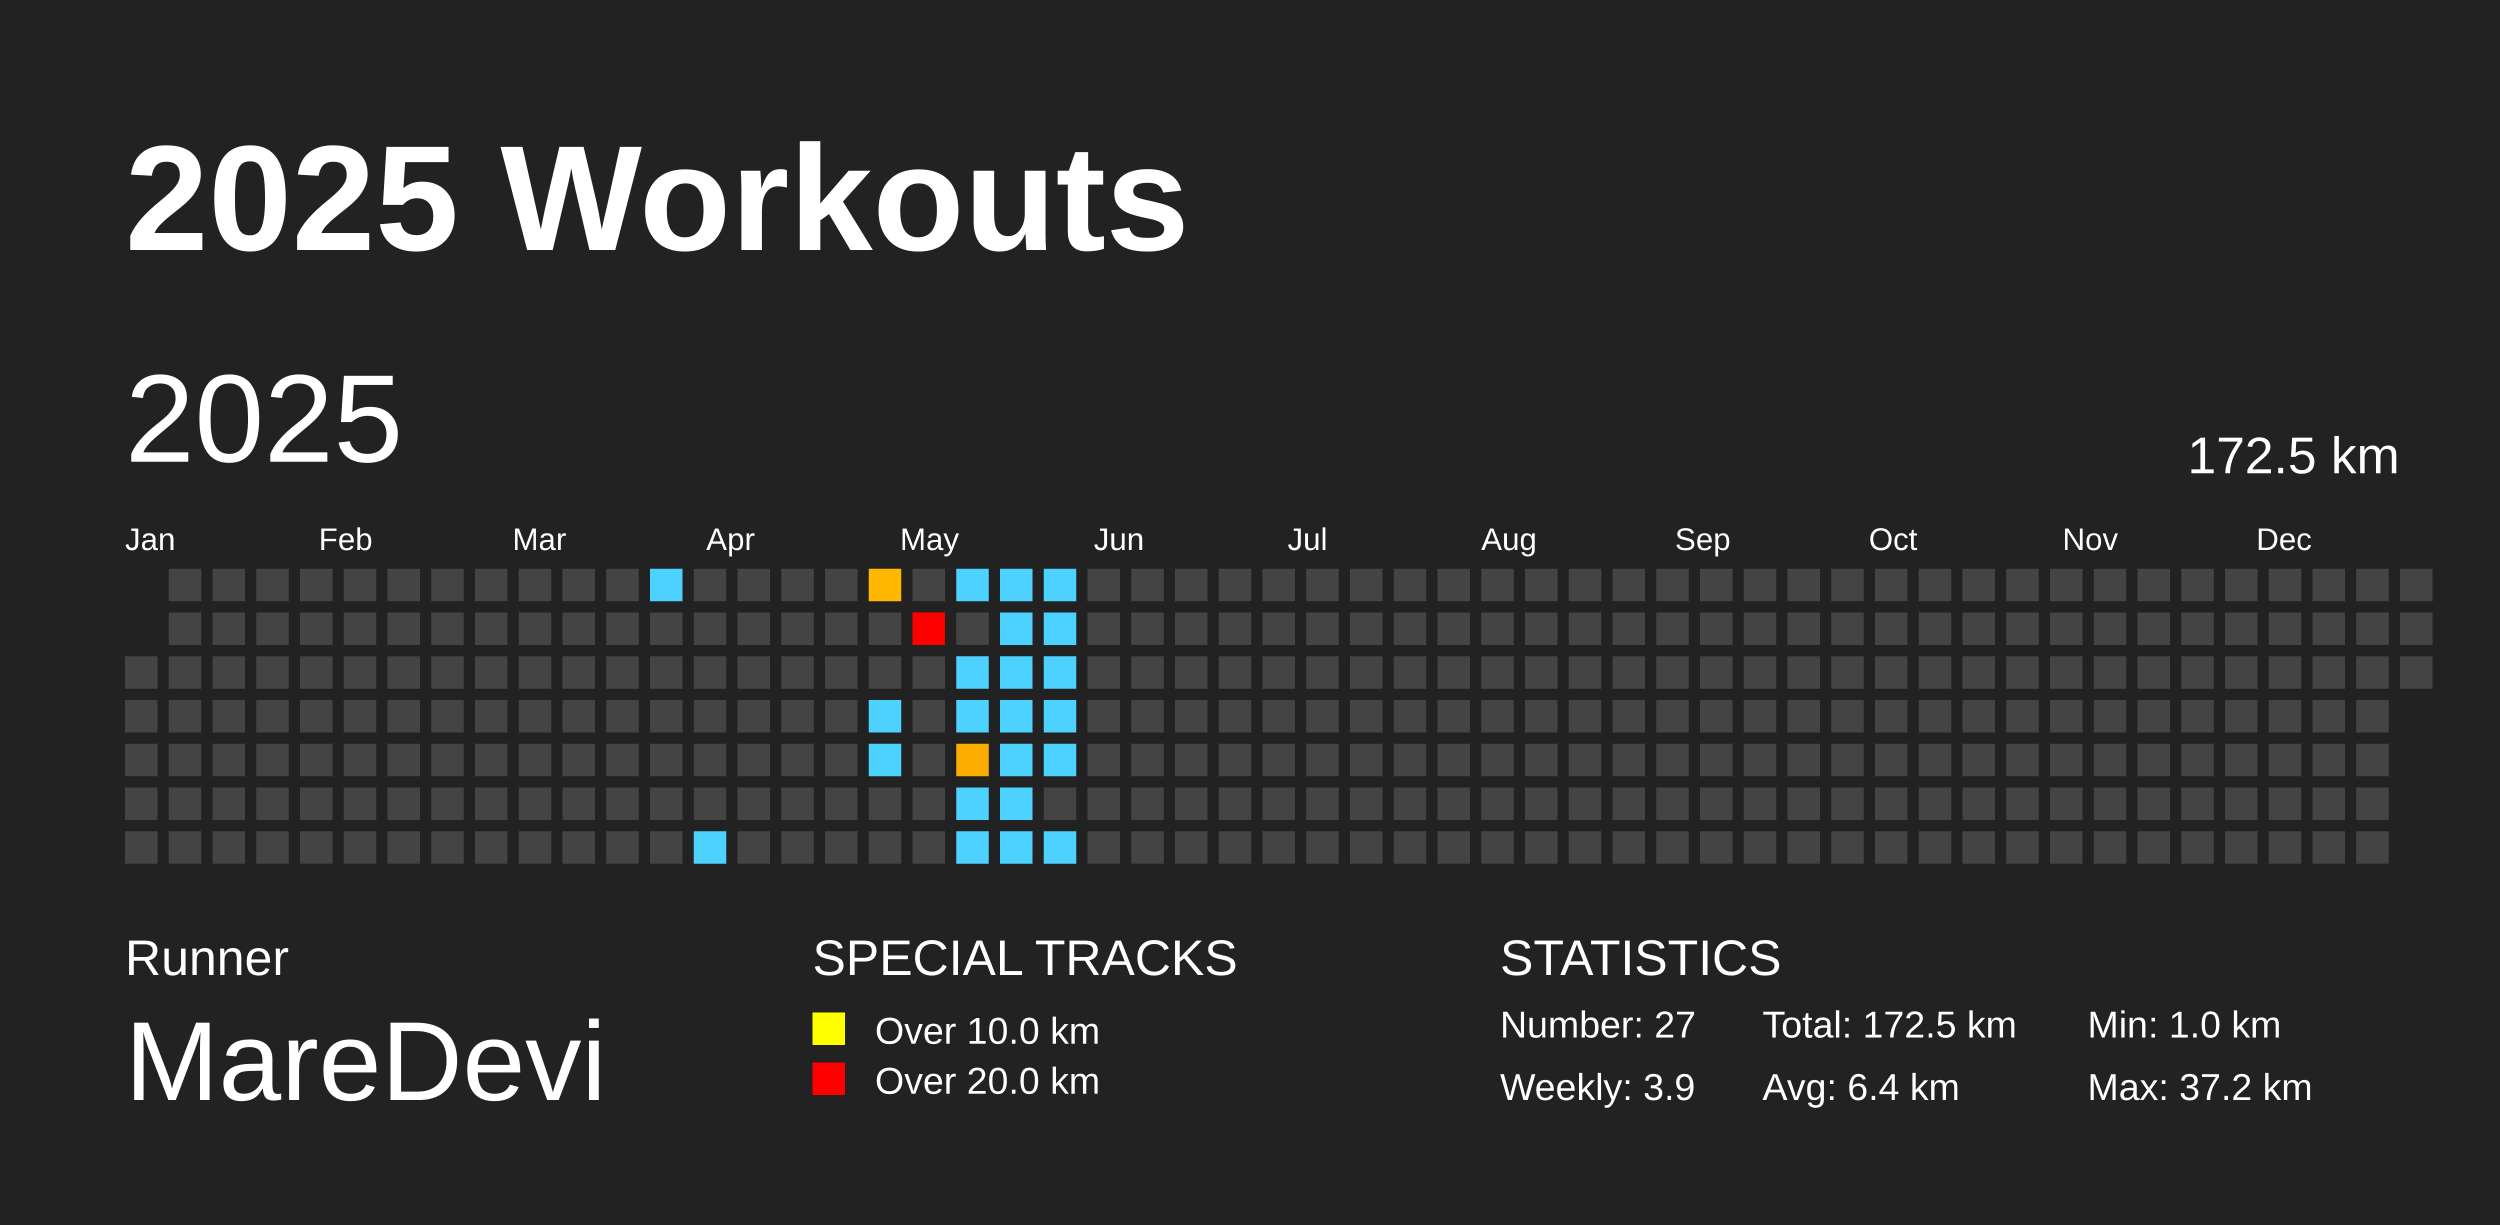
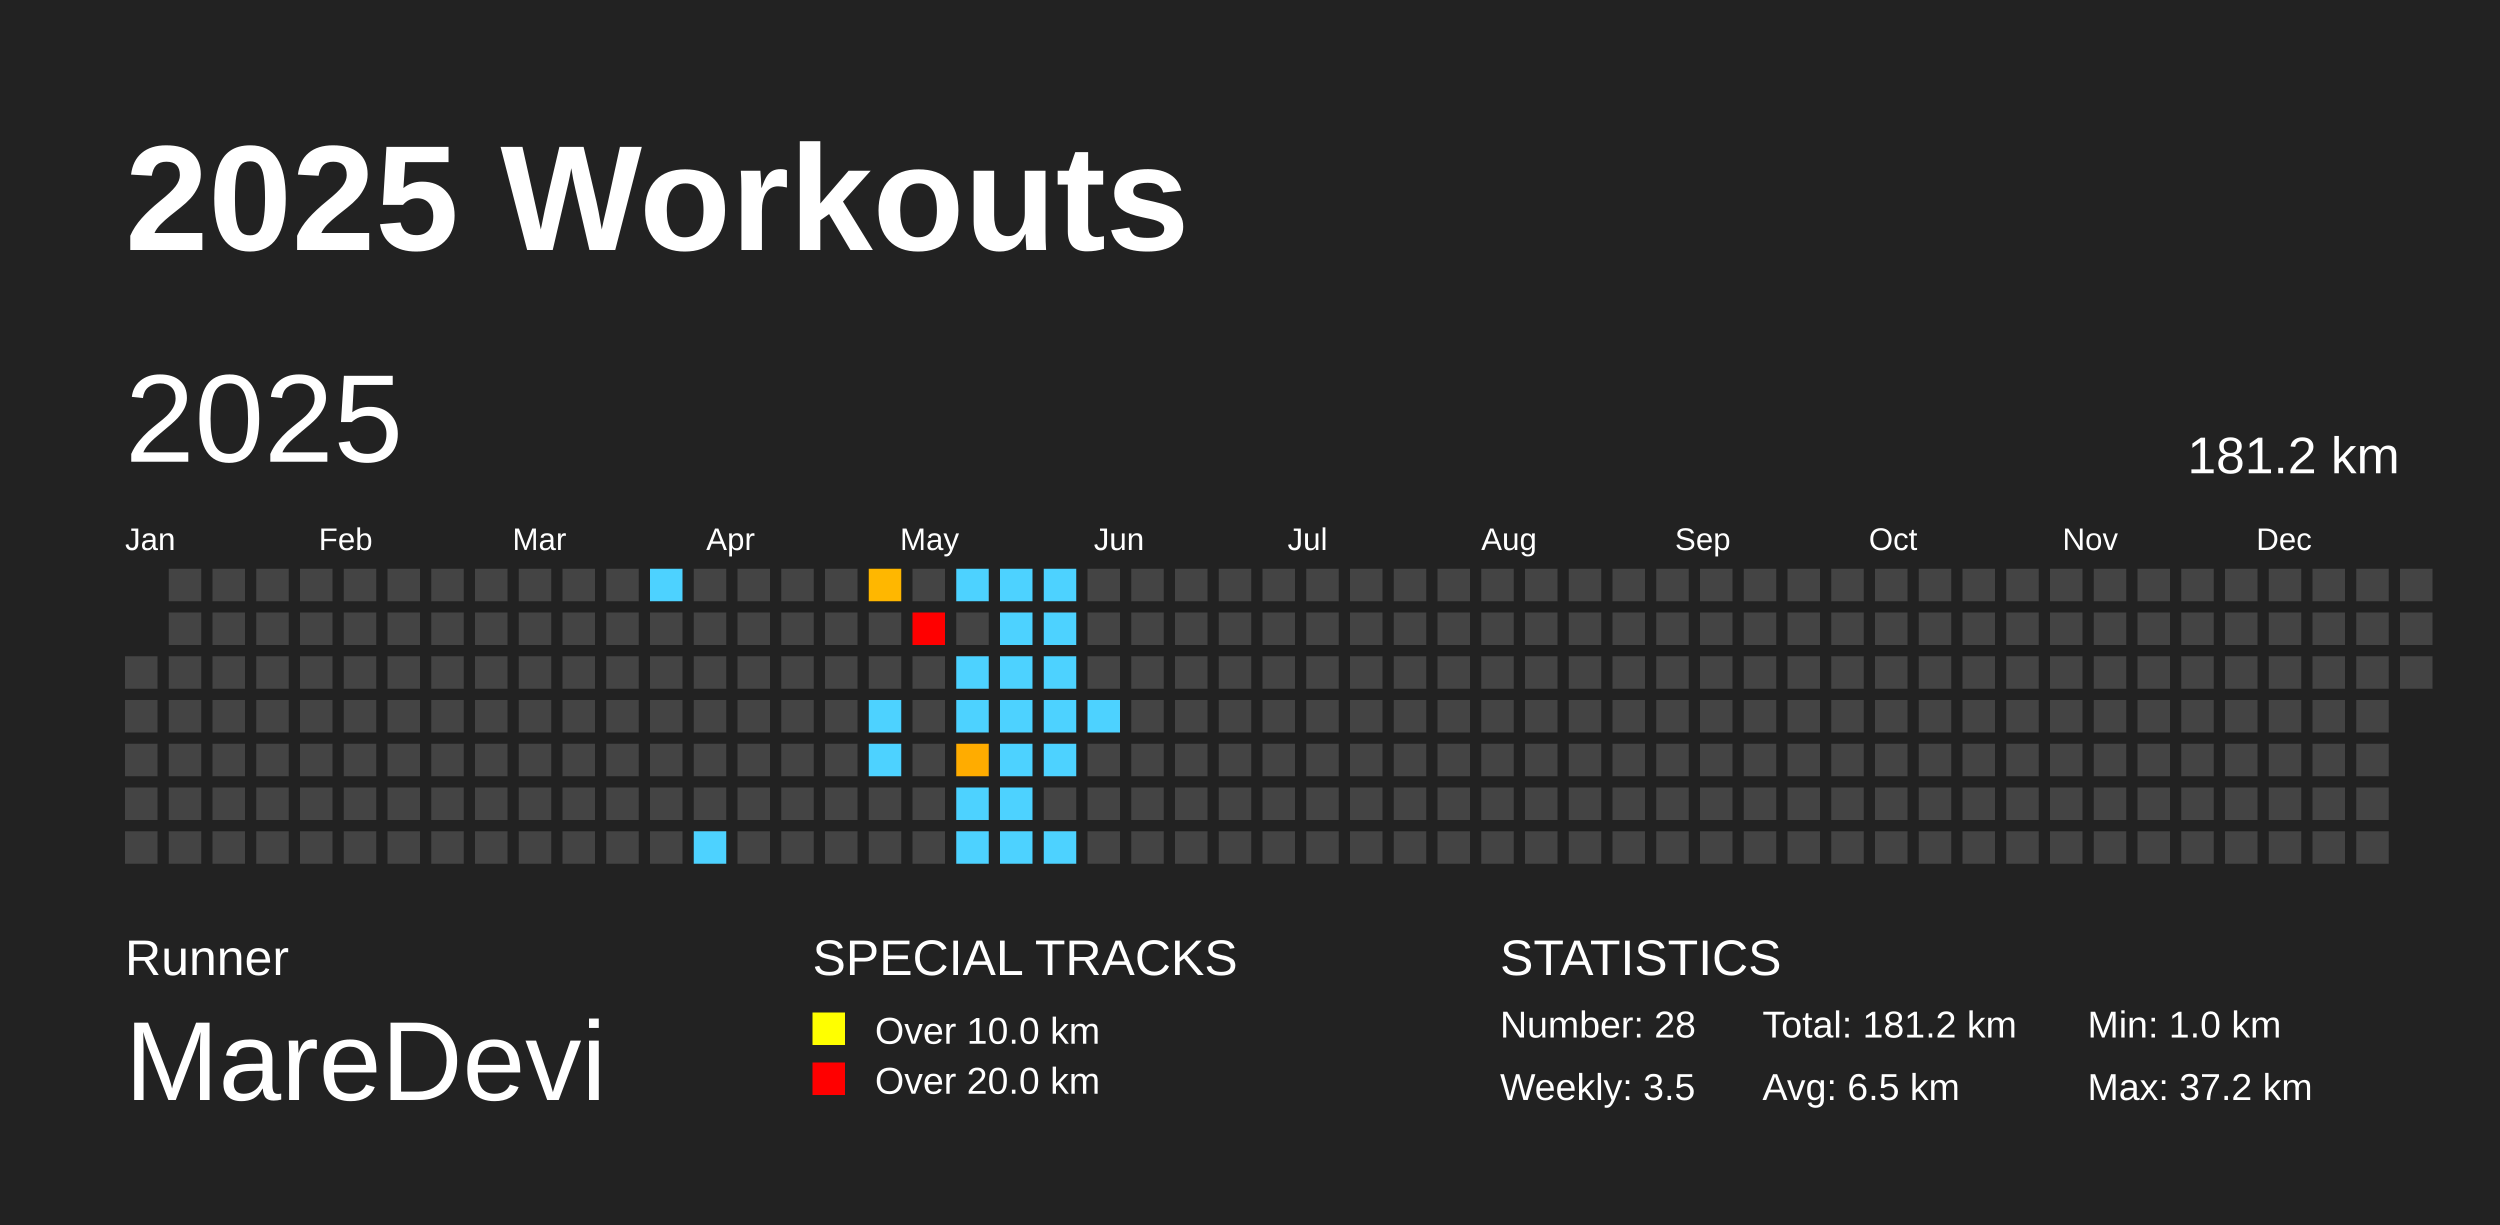
<svg xmlns="http://www.w3.org/2000/svg" baseProfile="full" height="98mm" version="1.1" viewBox="0,0,200,98" width="200mm">
  <defs />
  <rect fill="#222222" height="98" width="200" x="0" y="0" />
  <text fill="#FFFFFF" style="font-size:12px; font-family:Arial; font-weight:bold;" x="10" y="20">2025 Workouts</text>
  <text fill="#FFFFFF" style="font-size:4px; font-family:Arial" x="10" y="78">Runner</text>
  <text fill="#FFFFFF" style="font-size:9px; font-family:Arial" x="10" y="88">MareDevi</text>
  <text fill="#FFFFFF" style="font-size:4px; font-family:Arial" x="65" y="78">SPECIAL TRACKS</text>
  <rect fill="yellow" height="2.6" width="2.6" x="65" y="81" />
  <text fill="#FFFFFF" style="font-size:3px; font-family:Arial" x="70" y="83.5">Over 10.0 km</text>
  <rect fill="red" height="2.6" width="2.6" x="65" y="85" />
  <text fill="#FFFFFF" style="font-size:3px; font-family:Arial" x="70" y="87.5">Over 20.0 km</text>
  <text fill="#FFFFFF" style="font-size:4px; font-family:Arial" x="120" y="78">STATISTICS</text>
-   <text fill="#FFFFFF" style="font-size:3px; font-family:Arial" x="120" y="83">Number: 27</text>
-   <text fill="#FFFFFF" style="font-size:3px; font-family:Arial" x="120" y="88">Weekly: 3.9</text>
-   <text fill="#FFFFFF" style="font-size:3px; font-family:Arial" x="141" y="83">Total: 172.5 km</text>
-   <text fill="#FFFFFF" style="font-size:3px; font-family:Arial" x="141" y="88">Avg: 6.4 km</text>
+   <text fill="#FFFFFF" style="font-size:3px; font-family:Arial" x="120" y="83">Number: 28</text>
+   <text fill="#FFFFFF" style="font-size:3px; font-family:Arial" x="120" y="88">Weekly: 3.5</text>
+   <text fill="#FFFFFF" style="font-size:3px; font-family:Arial" x="141" y="83">Total: 181.2 km</text>
+   <text fill="#FFFFFF" style="font-size:3px; font-family:Arial" x="141" y="88">Avg: 6.5 km</text>
  <text fill="#FFFFFF" style="font-size:3px; font-family:Arial" x="167" y="83">Min: 1.0 km</text>
  <text fill="#FFFFFF" style="font-size:3px; font-family:Arial" x="167" y="88">Max: 37.2 km</text>
  <text dominant-baseline="hanging" fill="#FFFFFF" style="font-size:10.0px; font-family:Arial;" x="10" y="30">2025</text>
-   <text dominant-baseline="hanging" fill="#FFFFFF" style="font-size:4.125px; font-family:Arial;" x="175" y="35">172.5 km</text>
+   <text dominant-baseline="hanging" fill="#FFFFFF" style="font-size:4.125px; font-family:Arial;" x="175" y="35">181.2 km</text>
  <text fill="#FFFFFF" style="font-size:2.5px; font-family:Arial" x="10.0" y="44">Jan</text>
  <text fill="#FFFFFF" style="font-size:2.5px; font-family:Arial" x="25.5" y="44">Feb</text>
  <text fill="#FFFFFF" style="font-size:2.5px; font-family:Arial" x="41.0" y="44">Mar</text>
  <text fill="#FFFFFF" style="font-size:2.5px; font-family:Arial" x="56.5" y="44">Apr</text>
  <text fill="#FFFFFF" style="font-size:2.5px; font-family:Arial" x="72.0" y="44">May</text>
  <text fill="#FFFFFF" style="font-size:2.5px; font-family:Arial" x="87.5" y="44">Jun</text>
  <text fill="#FFFFFF" style="font-size:2.5px; font-family:Arial" x="103.0" y="44">Jul</text>
  <text fill="#FFFFFF" style="font-size:2.5px; font-family:Arial" x="118.5" y="44">Aug</text>
  <text fill="#FFFFFF" style="font-size:2.5px; font-family:Arial" x="134.0" y="44">Sep</text>
  <text fill="#FFFFFF" style="font-size:2.5px; font-family:Arial" x="149.5" y="44">Oct</text>
  <text fill="#FFFFFF" style="font-size:2.5px; font-family:Arial" x="165.0" y="44">Nov</text>
  <text fill="#FFFFFF" style="font-size:2.5px; font-family:Arial" x="180.5" y="44">Dec</text>
  <rect fill="#444444" height="2.6" width="2.6" x="10.0" y="52.5" />
  <rect fill="#444444" height="2.6" width="2.6" x="10.0" y="56.0" />
  <rect fill="#444444" height="2.6" width="2.6" x="10.0" y="59.5" />
  <rect fill="#444444" height="2.6" width="2.6" x="10.0" y="63.0" />
  <rect fill="#444444" height="2.6" width="2.6" x="10.0" y="66.5" />
  <rect fill="#444444" height="2.6" width="2.6" x="13.5" y="45.5" />
  <rect fill="#444444" height="2.6" width="2.6" x="13.5" y="49.0" />
  <rect fill="#444444" height="2.6" width="2.6" x="13.5" y="52.5" />
  <rect fill="#444444" height="2.6" width="2.6" x="13.5" y="56.0" />
  <rect fill="#444444" height="2.6" width="2.6" x="13.5" y="59.5" />
  <rect fill="#444444" height="2.6" width="2.6" x="13.5" y="63.0" />
  <rect fill="#444444" height="2.6" width="2.6" x="13.5" y="66.5" />
  <rect fill="#444444" height="2.6" width="2.6" x="17.0" y="45.5" />
  <rect fill="#444444" height="2.6" width="2.6" x="17.0" y="49.0" />
  <rect fill="#444444" height="2.6" width="2.6" x="17.0" y="52.5" />
  <rect fill="#444444" height="2.6" width="2.6" x="17.0" y="56.0" />
  <rect fill="#444444" height="2.6" width="2.6" x="17.0" y="59.5" />
  <rect fill="#444444" height="2.6" width="2.6" x="17.0" y="63.0" />
  <rect fill="#444444" height="2.6" width="2.6" x="17.0" y="66.5" />
  <rect fill="#444444" height="2.6" width="2.6" x="20.5" y="45.5" />
  <rect fill="#444444" height="2.6" width="2.6" x="20.5" y="49.0" />
  <rect fill="#444444" height="2.6" width="2.6" x="20.5" y="52.5" />
  <rect fill="#444444" height="2.6" width="2.6" x="20.5" y="56.0" />
  <rect fill="#444444" height="2.6" width="2.6" x="20.5" y="59.5" />
  <rect fill="#444444" height="2.6" width="2.6" x="20.5" y="63.0" />
  <rect fill="#444444" height="2.6" width="2.6" x="20.5" y="66.5" />
  <rect fill="#444444" height="2.6" width="2.6" x="24.0" y="45.5" />
  <rect fill="#444444" height="2.6" width="2.6" x="24.0" y="49.0" />
  <rect fill="#444444" height="2.6" width="2.6" x="24.0" y="52.5" />
  <rect fill="#444444" height="2.6" width="2.6" x="24.0" y="56.0" />
  <rect fill="#444444" height="2.6" width="2.6" x="24.0" y="59.5" />
  <rect fill="#444444" height="2.6" width="2.6" x="24.0" y="63.0" />
  <rect fill="#444444" height="2.6" width="2.6" x="24.0" y="66.5" />
  <rect fill="#444444" height="2.6" width="2.6" x="27.5" y="45.5" />
  <rect fill="#444444" height="2.6" width="2.6" x="27.5" y="49.0" />
  <rect fill="#444444" height="2.6" width="2.6" x="27.5" y="52.5" />
  <rect fill="#444444" height="2.6" width="2.6" x="27.5" y="56.0" />
  <rect fill="#444444" height="2.6" width="2.6" x="27.5" y="59.5" />
  <rect fill="#444444" height="2.6" width="2.6" x="27.5" y="63.0" />
  <rect fill="#444444" height="2.6" width="2.6" x="27.5" y="66.5" />
  <rect fill="#444444" height="2.6" width="2.6" x="31.0" y="45.5" />
  <rect fill="#444444" height="2.6" width="2.6" x="31.0" y="49.0" />
  <rect fill="#444444" height="2.6" width="2.6" x="31.0" y="52.5" />
  <rect fill="#444444" height="2.6" width="2.6" x="31.0" y="56.0" />
  <rect fill="#444444" height="2.6" width="2.6" x="31.0" y="59.5" />
  <rect fill="#444444" height="2.6" width="2.6" x="31.0" y="63.0" />
  <rect fill="#444444" height="2.6" width="2.6" x="31.0" y="66.5" />
  <rect fill="#444444" height="2.6" width="2.6" x="34.5" y="45.5" />
  <rect fill="#444444" height="2.6" width="2.6" x="34.5" y="49.0" />
  <rect fill="#444444" height="2.6" width="2.6" x="34.5" y="52.5" />
  <rect fill="#444444" height="2.6" width="2.6" x="34.5" y="56.0" />
  <rect fill="#444444" height="2.6" width="2.6" x="34.5" y="59.5" />
  <rect fill="#444444" height="2.6" width="2.6" x="34.5" y="63.0" />
  <rect fill="#444444" height="2.6" width="2.6" x="34.5" y="66.5" />
  <rect fill="#444444" height="2.6" width="2.6" x="38.0" y="45.5" />
  <rect fill="#444444" height="2.6" width="2.6" x="38.0" y="49.0" />
  <rect fill="#444444" height="2.6" width="2.6" x="38.0" y="52.5" />
  <rect fill="#444444" height="2.6" width="2.6" x="38.0" y="56.0" />
  <rect fill="#444444" height="2.6" width="2.6" x="38.0" y="59.5" />
  <rect fill="#444444" height="2.6" width="2.6" x="38.0" y="63.0" />
  <rect fill="#444444" height="2.6" width="2.6" x="38.0" y="66.5" />
  <rect fill="#444444" height="2.6" width="2.6" x="41.5" y="45.5" />
  <rect fill="#444444" height="2.6" width="2.6" x="41.5" y="49.0" />
  <rect fill="#444444" height="2.6" width="2.6" x="41.5" y="52.5" />
  <rect fill="#444444" height="2.6" width="2.6" x="41.5" y="56.0" />
  <rect fill="#444444" height="2.6" width="2.6" x="41.5" y="59.5" />
  <rect fill="#444444" height="2.6" width="2.6" x="41.5" y="63.0" />
  <rect fill="#444444" height="2.6" width="2.6" x="41.5" y="66.5" />
  <rect fill="#444444" height="2.6" width="2.6" x="45.0" y="45.5" />
  <rect fill="#444444" height="2.6" width="2.6" x="45.0" y="49.0" />
  <rect fill="#444444" height="2.6" width="2.6" x="45.0" y="52.5" />
  <rect fill="#444444" height="2.6" width="2.6" x="45.0" y="56.0" />
  <rect fill="#444444" height="2.6" width="2.6" x="45.0" y="59.5" />
  <rect fill="#444444" height="2.6" width="2.6" x="45.0" y="63.0" />
  <rect fill="#444444" height="2.6" width="2.6" x="45.0" y="66.5" />
  <rect fill="#444444" height="2.6" width="2.6" x="48.5" y="45.5" />
  <rect fill="#444444" height="2.6" width="2.6" x="48.5" y="49.0" />
  <rect fill="#444444" height="2.6" width="2.6" x="48.5" y="52.5" />
  <rect fill="#444444" height="2.6" width="2.6" x="48.5" y="56.0" />
  <rect fill="#444444" height="2.6" width="2.6" x="48.5" y="59.5" />
  <rect fill="#444444" height="2.6" width="2.6" x="48.5" y="63.0" />
  <rect fill="#444444" height="2.6" width="2.6" x="48.5" y="66.5" />
  <rect fill="#4dd2ff" height="2.6" width="2.6" x="52.0" y="45.5" />
  <rect fill="#444444" height="2.6" width="2.6" x="52.0" y="49.0" />
  <rect fill="#444444" height="2.6" width="2.6" x="52.0" y="52.5" />
  <rect fill="#444444" height="2.6" width="2.6" x="52.0" y="56.0" />
  <rect fill="#444444" height="2.6" width="2.6" x="52.0" y="59.5" />
  <rect fill="#444444" height="2.6" width="2.6" x="52.0" y="63.0" />
  <rect fill="#444444" height="2.6" width="2.6" x="52.0" y="66.5" />
  <rect fill="#444444" height="2.6" width="2.6" x="55.5" y="45.5" />
  <rect fill="#444444" height="2.6" width="2.6" x="55.5" y="49.0" />
  <rect fill="#444444" height="2.6" width="2.6" x="55.5" y="52.5" />
  <rect fill="#444444" height="2.6" width="2.6" x="55.5" y="56.0" />
  <rect fill="#444444" height="2.6" width="2.6" x="55.5" y="59.5" />
  <rect fill="#444444" height="2.6" width="2.6" x="55.5" y="63.0" />
  <rect fill="#4dd2ff" height="2.6" width="2.6" x="55.5" y="66.5" />
  <rect fill="#444444" height="2.6" width="2.6" x="59.0" y="45.5" />
  <rect fill="#444444" height="2.6" width="2.6" x="59.0" y="49.0" />
  <rect fill="#444444" height="2.6" width="2.6" x="59.0" y="52.5" />
  <rect fill="#444444" height="2.6" width="2.6" x="59.0" y="56.0" />
  <rect fill="#444444" height="2.6" width="2.6" x="59.0" y="59.5" />
  <rect fill="#444444" height="2.6" width="2.6" x="59.0" y="63.0" />
  <rect fill="#444444" height="2.6" width="2.6" x="59.0" y="66.5" />
  <rect fill="#444444" height="2.6" width="2.6" x="62.5" y="45.5" />
  <rect fill="#444444" height="2.6" width="2.6" x="62.5" y="49.0" />
  <rect fill="#444444" height="2.6" width="2.6" x="62.5" y="52.5" />
  <rect fill="#444444" height="2.6" width="2.6" x="62.5" y="56.0" />
  <rect fill="#444444" height="2.6" width="2.6" x="62.5" y="59.5" />
  <rect fill="#444444" height="2.6" width="2.6" x="62.5" y="63.0" />
  <rect fill="#444444" height="2.6" width="2.6" x="62.5" y="66.5" />
  <rect fill="#444444" height="2.6" width="2.6" x="66.0" y="45.5" />
  <rect fill="#444444" height="2.6" width="2.6" x="66.0" y="49.0" />
  <rect fill="#444444" height="2.6" width="2.6" x="66.0" y="52.5" />
  <rect fill="#444444" height="2.6" width="2.6" x="66.0" y="56.0" />
  <rect fill="#444444" height="2.6" width="2.6" x="66.0" y="59.5" />
  <rect fill="#444444" height="2.6" width="2.6" x="66.0" y="63.0" />
  <rect fill="#444444" height="2.6" width="2.6" x="66.0" y="66.5" />
  <rect fill="#ffb700" height="2.6" width="2.6" x="69.5" y="45.5" />
  <rect fill="#444444" height="2.6" width="2.6" x="69.5" y="49.0" />
  <rect fill="#444444" height="2.6" width="2.6" x="69.5" y="52.5" />
  <rect fill="#4dd2ff" height="2.6" width="2.6" x="69.5" y="56.0" />
  <rect fill="#4dd2ff" height="2.6" width="2.6" x="69.5" y="59.5" />
  <rect fill="#444444" height="2.6" width="2.6" x="69.5" y="63.0" />
  <rect fill="#444444" height="2.6" width="2.6" x="69.5" y="66.5" />
  <rect fill="#444444" height="2.6" width="2.6" x="73.0" y="45.5" />
  <rect fill="red" height="2.6" width="2.6" x="73.0" y="49.0" />
  <rect fill="#444444" height="2.6" width="2.6" x="73.0" y="52.5" />
  <rect fill="#444444" height="2.6" width="2.6" x="73.0" y="56.0" />
  <rect fill="#444444" height="2.6" width="2.6" x="73.0" y="59.5" />
  <rect fill="#444444" height="2.6" width="2.6" x="73.0" y="63.0" />
  <rect fill="#444444" height="2.6" width="2.6" x="73.0" y="66.5" />
  <rect fill="#4dd2ff" height="2.6" width="2.6" x="76.5" y="45.5" />
  <rect fill="#444444" height="2.6" width="2.6" x="76.5" y="49.0" />
  <rect fill="#4dd2ff" height="2.6" width="2.6" x="76.5" y="52.5" />
  <rect fill="#4dd2ff" height="2.6" width="2.6" x="76.5" y="56.0" />
  <rect fill="#ffac00" height="2.6" width="2.6" x="76.5" y="59.5" />
  <rect fill="#4dd2ff" height="2.6" width="2.6" x="76.5" y="63.0" />
  <rect fill="#4dd2ff" height="2.6" width="2.6" x="76.5" y="66.5" />
  <rect fill="#4dd2ff" height="2.6" width="2.6" x="80.0" y="45.5" />
  <rect fill="#4dd2ff" height="2.6" width="2.6" x="80.0" y="49.0" />
  <rect fill="#4dd2ff" height="2.6" width="2.6" x="80.0" y="52.5" />
  <rect fill="#4dd2ff" height="2.6" width="2.6" x="80.0" y="56.0" />
  <rect fill="#4dd2ff" height="2.6" width="2.6" x="80.0" y="59.5" />
  <rect fill="#4dd2ff" height="2.6" width="2.6" x="80.0" y="63.0" />
  <rect fill="#4dd2ff" height="2.6" width="2.6" x="80.0" y="66.5" />
  <rect fill="#4dd2ff" height="2.6" width="2.6" x="83.5" y="45.5" />
  <rect fill="#4dd2ff" height="2.6" width="2.6" x="83.5" y="49.0" />
  <rect fill="#4dd2ff" height="2.6" width="2.6" x="83.5" y="52.5" />
  <rect fill="#4dd2ff" height="2.6" width="2.6" x="83.5" y="56.0" />
  <rect fill="#4dd2ff" height="2.6" width="2.6" x="83.5" y="59.5" />
  <rect fill="#444444" height="2.6" width="2.6" x="83.5" y="63.0" />
  <rect fill="#4dd2ff" height="2.6" width="2.6" x="83.5" y="66.5" />
  <rect fill="#444444" height="2.6" width="2.6" x="87.0" y="45.5" />
  <rect fill="#444444" height="2.6" width="2.6" x="87.0" y="49.0" />
  <rect fill="#444444" height="2.6" width="2.6" x="87.0" y="52.5" />
-   <rect fill="#444444" height="2.6" width="2.6" x="87.0" y="56.0" />
+   <rect fill="#4dd2ff" height="2.6" width="2.6" x="87.0" y="56.0" />
  <rect fill="#444444" height="2.6" width="2.6" x="87.0" y="59.5" />
  <rect fill="#444444" height="2.6" width="2.6" x="87.0" y="63.0" />
  <rect fill="#444444" height="2.6" width="2.6" x="87.0" y="66.5" />
  <rect fill="#444444" height="2.6" width="2.6" x="90.5" y="45.5" />
  <rect fill="#444444" height="2.6" width="2.6" x="90.5" y="49.0" />
  <rect fill="#444444" height="2.6" width="2.6" x="90.5" y="52.5" />
  <rect fill="#444444" height="2.6" width="2.6" x="90.5" y="56.0" />
  <rect fill="#444444" height="2.6" width="2.6" x="90.5" y="59.5" />
  <rect fill="#444444" height="2.6" width="2.6" x="90.5" y="63.0" />
  <rect fill="#444444" height="2.6" width="2.6" x="90.5" y="66.5" />
  <rect fill="#444444" height="2.6" width="2.6" x="94.0" y="45.5" />
  <rect fill="#444444" height="2.6" width="2.6" x="94.0" y="49.0" />
  <rect fill="#444444" height="2.6" width="2.6" x="94.0" y="52.5" />
  <rect fill="#444444" height="2.6" width="2.6" x="94.0" y="56.0" />
  <rect fill="#444444" height="2.6" width="2.6" x="94.0" y="59.5" />
  <rect fill="#444444" height="2.6" width="2.6" x="94.0" y="63.0" />
  <rect fill="#444444" height="2.6" width="2.6" x="94.0" y="66.5" />
  <rect fill="#444444" height="2.6" width="2.6" x="97.5" y="45.5" />
  <rect fill="#444444" height="2.6" width="2.6" x="97.5" y="49.0" />
  <rect fill="#444444" height="2.6" width="2.6" x="97.5" y="52.5" />
  <rect fill="#444444" height="2.6" width="2.6" x="97.5" y="56.0" />
  <rect fill="#444444" height="2.6" width="2.6" x="97.5" y="59.5" />
  <rect fill="#444444" height="2.6" width="2.6" x="97.5" y="63.0" />
  <rect fill="#444444" height="2.6" width="2.6" x="97.5" y="66.5" />
  <rect fill="#444444" height="2.6" width="2.6" x="101.0" y="45.5" />
  <rect fill="#444444" height="2.6" width="2.6" x="101.0" y="49.0" />
  <rect fill="#444444" height="2.6" width="2.6" x="101.0" y="52.5" />
  <rect fill="#444444" height="2.6" width="2.6" x="101.0" y="56.0" />
  <rect fill="#444444" height="2.6" width="2.6" x="101.0" y="59.5" />
  <rect fill="#444444" height="2.6" width="2.6" x="101.0" y="63.0" />
  <rect fill="#444444" height="2.6" width="2.6" x="101.0" y="66.5" />
  <rect fill="#444444" height="2.6" width="2.6" x="104.5" y="45.5" />
  <rect fill="#444444" height="2.6" width="2.6" x="104.5" y="49.0" />
  <rect fill="#444444" height="2.6" width="2.6" x="104.5" y="52.5" />
  <rect fill="#444444" height="2.6" width="2.6" x="104.5" y="56.0" />
  <rect fill="#444444" height="2.6" width="2.6" x="104.5" y="59.5" />
  <rect fill="#444444" height="2.6" width="2.6" x="104.5" y="63.0" />
  <rect fill="#444444" height="2.6" width="2.6" x="104.5" y="66.5" />
  <rect fill="#444444" height="2.6" width="2.6" x="108.0" y="45.5" />
  <rect fill="#444444" height="2.6" width="2.6" x="108.0" y="49.0" />
  <rect fill="#444444" height="2.6" width="2.6" x="108.0" y="52.5" />
  <rect fill="#444444" height="2.6" width="2.6" x="108.0" y="56.0" />
  <rect fill="#444444" height="2.6" width="2.6" x="108.0" y="59.5" />
  <rect fill="#444444" height="2.6" width="2.6" x="108.0" y="63.0" />
  <rect fill="#444444" height="2.6" width="2.6" x="108.0" y="66.5" />
  <rect fill="#444444" height="2.6" width="2.6" x="111.5" y="45.5" />
  <rect fill="#444444" height="2.6" width="2.6" x="111.5" y="49.0" />
  <rect fill="#444444" height="2.6" width="2.6" x="111.5" y="52.5" />
  <rect fill="#444444" height="2.6" width="2.6" x="111.5" y="56.0" />
  <rect fill="#444444" height="2.6" width="2.6" x="111.5" y="59.5" />
  <rect fill="#444444" height="2.6" width="2.6" x="111.5" y="63.0" />
  <rect fill="#444444" height="2.6" width="2.6" x="111.5" y="66.5" />
  <rect fill="#444444" height="2.6" width="2.6" x="115.0" y="45.5" />
  <rect fill="#444444" height="2.6" width="2.6" x="115.0" y="49.0" />
  <rect fill="#444444" height="2.6" width="2.6" x="115.0" y="52.5" />
  <rect fill="#444444" height="2.6" width="2.6" x="115.0" y="56.0" />
  <rect fill="#444444" height="2.6" width="2.6" x="115.0" y="59.5" />
  <rect fill="#444444" height="2.6" width="2.6" x="115.0" y="63.0" />
  <rect fill="#444444" height="2.6" width="2.6" x="115.0" y="66.5" />
  <rect fill="#444444" height="2.6" width="2.6" x="118.5" y="45.5" />
  <rect fill="#444444" height="2.6" width="2.6" x="118.5" y="49.0" />
  <rect fill="#444444" height="2.6" width="2.6" x="118.5" y="52.5" />
  <rect fill="#444444" height="2.6" width="2.6" x="118.5" y="56.0" />
  <rect fill="#444444" height="2.6" width="2.6" x="118.5" y="59.5" />
  <rect fill="#444444" height="2.6" width="2.6" x="118.5" y="63.0" />
  <rect fill="#444444" height="2.6" width="2.6" x="118.5" y="66.5" />
  <rect fill="#444444" height="2.6" width="2.6" x="122.0" y="45.5" />
  <rect fill="#444444" height="2.6" width="2.6" x="122.0" y="49.0" />
  <rect fill="#444444" height="2.6" width="2.6" x="122.0" y="52.5" />
  <rect fill="#444444" height="2.6" width="2.6" x="122.0" y="56.0" />
  <rect fill="#444444" height="2.6" width="2.6" x="122.0" y="59.5" />
  <rect fill="#444444" height="2.6" width="2.6" x="122.0" y="63.0" />
  <rect fill="#444444" height="2.6" width="2.6" x="122.0" y="66.5" />
  <rect fill="#444444" height="2.6" width="2.6" x="125.5" y="45.5" />
  <rect fill="#444444" height="2.6" width="2.6" x="125.5" y="49.0" />
  <rect fill="#444444" height="2.6" width="2.6" x="125.5" y="52.5" />
  <rect fill="#444444" height="2.6" width="2.6" x="125.5" y="56.0" />
  <rect fill="#444444" height="2.6" width="2.6" x="125.5" y="59.5" />
  <rect fill="#444444" height="2.6" width="2.6" x="125.5" y="63.0" />
  <rect fill="#444444" height="2.6" width="2.6" x="125.5" y="66.5" />
  <rect fill="#444444" height="2.6" width="2.6" x="129.0" y="45.5" />
  <rect fill="#444444" height="2.6" width="2.6" x="129.0" y="49.0" />
  <rect fill="#444444" height="2.6" width="2.6" x="129.0" y="52.5" />
  <rect fill="#444444" height="2.6" width="2.6" x="129.0" y="56.0" />
  <rect fill="#444444" height="2.6" width="2.6" x="129.0" y="59.5" />
  <rect fill="#444444" height="2.6" width="2.6" x="129.0" y="63.0" />
  <rect fill="#444444" height="2.6" width="2.6" x="129.0" y="66.5" />
  <rect fill="#444444" height="2.6" width="2.6" x="132.5" y="45.5" />
  <rect fill="#444444" height="2.6" width="2.6" x="132.5" y="49.0" />
  <rect fill="#444444" height="2.6" width="2.6" x="132.5" y="52.5" />
  <rect fill="#444444" height="2.6" width="2.6" x="132.5" y="56.0" />
  <rect fill="#444444" height="2.6" width="2.6" x="132.5" y="59.5" />
  <rect fill="#444444" height="2.6" width="2.6" x="132.5" y="63.0" />
  <rect fill="#444444" height="2.6" width="2.6" x="132.5" y="66.5" />
  <rect fill="#444444" height="2.6" width="2.6" x="136.0" y="45.5" />
  <rect fill="#444444" height="2.6" width="2.6" x="136.0" y="49.0" />
  <rect fill="#444444" height="2.6" width="2.6" x="136.0" y="52.5" />
  <rect fill="#444444" height="2.6" width="2.6" x="136.0" y="56.0" />
  <rect fill="#444444" height="2.6" width="2.6" x="136.0" y="59.5" />
  <rect fill="#444444" height="2.6" width="2.6" x="136.0" y="63.0" />
  <rect fill="#444444" height="2.6" width="2.6" x="136.0" y="66.5" />
  <rect fill="#444444" height="2.6" width="2.6" x="139.5" y="45.5" />
  <rect fill="#444444" height="2.6" width="2.6" x="139.5" y="49.0" />
  <rect fill="#444444" height="2.6" width="2.6" x="139.5" y="52.5" />
  <rect fill="#444444" height="2.6" width="2.6" x="139.5" y="56.0" />
  <rect fill="#444444" height="2.6" width="2.6" x="139.5" y="59.5" />
  <rect fill="#444444" height="2.6" width="2.6" x="139.5" y="63.0" />
  <rect fill="#444444" height="2.6" width="2.6" x="139.5" y="66.5" />
  <rect fill="#444444" height="2.6" width="2.6" x="143.0" y="45.5" />
  <rect fill="#444444" height="2.6" width="2.6" x="143.0" y="49.0" />
  <rect fill="#444444" height="2.6" width="2.6" x="143.0" y="52.5" />
  <rect fill="#444444" height="2.6" width="2.6" x="143.0" y="56.0" />
  <rect fill="#444444" height="2.6" width="2.6" x="143.0" y="59.5" />
  <rect fill="#444444" height="2.6" width="2.6" x="143.0" y="63.0" />
  <rect fill="#444444" height="2.6" width="2.6" x="143.0" y="66.5" />
  <rect fill="#444444" height="2.6" width="2.6" x="146.5" y="45.5" />
  <rect fill="#444444" height="2.6" width="2.6" x="146.5" y="49.0" />
  <rect fill="#444444" height="2.6" width="2.6" x="146.5" y="52.5" />
  <rect fill="#444444" height="2.6" width="2.6" x="146.5" y="56.0" />
  <rect fill="#444444" height="2.6" width="2.6" x="146.5" y="59.5" />
  <rect fill="#444444" height="2.6" width="2.6" x="146.5" y="63.0" />
  <rect fill="#444444" height="2.6" width="2.6" x="146.5" y="66.5" />
  <rect fill="#444444" height="2.6" width="2.6" x="150.0" y="45.5" />
  <rect fill="#444444" height="2.6" width="2.6" x="150.0" y="49.0" />
  <rect fill="#444444" height="2.6" width="2.6" x="150.0" y="52.5" />
  <rect fill="#444444" height="2.6" width="2.6" x="150.0" y="56.0" />
  <rect fill="#444444" height="2.6" width="2.6" x="150.0" y="59.5" />
  <rect fill="#444444" height="2.6" width="2.6" x="150.0" y="63.0" />
  <rect fill="#444444" height="2.6" width="2.6" x="150.0" y="66.5" />
  <rect fill="#444444" height="2.6" width="2.6" x="153.5" y="45.5" />
  <rect fill="#444444" height="2.6" width="2.6" x="153.5" y="49.0" />
  <rect fill="#444444" height="2.6" width="2.6" x="153.5" y="52.5" />
  <rect fill="#444444" height="2.6" width="2.6" x="153.5" y="56.0" />
  <rect fill="#444444" height="2.6" width="2.6" x="153.5" y="59.5" />
  <rect fill="#444444" height="2.6" width="2.6" x="153.5" y="63.0" />
  <rect fill="#444444" height="2.6" width="2.6" x="153.5" y="66.5" />
  <rect fill="#444444" height="2.6" width="2.6" x="157.0" y="45.5" />
  <rect fill="#444444" height="2.6" width="2.6" x="157.0" y="49.0" />
  <rect fill="#444444" height="2.6" width="2.6" x="157.0" y="52.5" />
  <rect fill="#444444" height="2.6" width="2.6" x="157.0" y="56.0" />
  <rect fill="#444444" height="2.6" width="2.6" x="157.0" y="59.5" />
  <rect fill="#444444" height="2.6" width="2.6" x="157.0" y="63.0" />
  <rect fill="#444444" height="2.6" width="2.6" x="157.0" y="66.5" />
  <rect fill="#444444" height="2.6" width="2.6" x="160.5" y="45.5" />
  <rect fill="#444444" height="2.6" width="2.6" x="160.5" y="49.0" />
  <rect fill="#444444" height="2.6" width="2.6" x="160.5" y="52.5" />
  <rect fill="#444444" height="2.6" width="2.6" x="160.5" y="56.0" />
  <rect fill="#444444" height="2.6" width="2.6" x="160.5" y="59.5" />
  <rect fill="#444444" height="2.6" width="2.6" x="160.5" y="63.0" />
  <rect fill="#444444" height="2.6" width="2.6" x="160.5" y="66.5" />
  <rect fill="#444444" height="2.6" width="2.6" x="164.0" y="45.5" />
  <rect fill="#444444" height="2.6" width="2.6" x="164.0" y="49.0" />
  <rect fill="#444444" height="2.6" width="2.6" x="164.0" y="52.5" />
  <rect fill="#444444" height="2.6" width="2.6" x="164.0" y="56.0" />
  <rect fill="#444444" height="2.6" width="2.6" x="164.0" y="59.5" />
  <rect fill="#444444" height="2.6" width="2.6" x="164.0" y="63.0" />
  <rect fill="#444444" height="2.6" width="2.6" x="164.0" y="66.5" />
  <rect fill="#444444" height="2.6" width="2.6" x="167.5" y="45.5" />
  <rect fill="#444444" height="2.6" width="2.6" x="167.5" y="49.0" />
  <rect fill="#444444" height="2.6" width="2.6" x="167.5" y="52.5" />
  <rect fill="#444444" height="2.6" width="2.6" x="167.5" y="56.0" />
  <rect fill="#444444" height="2.6" width="2.6" x="167.5" y="59.5" />
  <rect fill="#444444" height="2.6" width="2.6" x="167.5" y="63.0" />
  <rect fill="#444444" height="2.6" width="2.6" x="167.5" y="66.5" />
  <rect fill="#444444" height="2.6" width="2.6" x="171.0" y="45.5" />
  <rect fill="#444444" height="2.6" width="2.6" x="171.0" y="49.0" />
  <rect fill="#444444" height="2.6" width="2.6" x="171.0" y="52.5" />
  <rect fill="#444444" height="2.6" width="2.6" x="171.0" y="56.0" />
  <rect fill="#444444" height="2.6" width="2.6" x="171.0" y="59.5" />
  <rect fill="#444444" height="2.6" width="2.6" x="171.0" y="63.0" />
  <rect fill="#444444" height="2.6" width="2.6" x="171.0" y="66.5" />
  <rect fill="#444444" height="2.6" width="2.6" x="174.5" y="45.5" />
  <rect fill="#444444" height="2.6" width="2.6" x="174.5" y="49.0" />
  <rect fill="#444444" height="2.6" width="2.6" x="174.5" y="52.5" />
  <rect fill="#444444" height="2.6" width="2.6" x="174.5" y="56.0" />
  <rect fill="#444444" height="2.6" width="2.6" x="174.5" y="59.5" />
  <rect fill="#444444" height="2.6" width="2.6" x="174.5" y="63.0" />
  <rect fill="#444444" height="2.6" width="2.6" x="174.5" y="66.5" />
  <rect fill="#444444" height="2.6" width="2.6" x="178.0" y="45.5" />
  <rect fill="#444444" height="2.6" width="2.6" x="178.0" y="49.0" />
  <rect fill="#444444" height="2.6" width="2.6" x="178.0" y="52.5" />
  <rect fill="#444444" height="2.6" width="2.6" x="178.0" y="56.0" />
  <rect fill="#444444" height="2.6" width="2.6" x="178.0" y="59.5" />
  <rect fill="#444444" height="2.6" width="2.6" x="178.0" y="63.0" />
  <rect fill="#444444" height="2.6" width="2.6" x="178.0" y="66.5" />
  <rect fill="#444444" height="2.6" width="2.6" x="181.5" y="45.5" />
  <rect fill="#444444" height="2.6" width="2.6" x="181.5" y="49.0" />
  <rect fill="#444444" height="2.6" width="2.6" x="181.5" y="52.5" />
  <rect fill="#444444" height="2.6" width="2.6" x="181.5" y="56.0" />
  <rect fill="#444444" height="2.6" width="2.6" x="181.5" y="59.5" />
  <rect fill="#444444" height="2.6" width="2.6" x="181.5" y="63.0" />
  <rect fill="#444444" height="2.6" width="2.6" x="181.5" y="66.5" />
  <rect fill="#444444" height="2.6" width="2.6" x="185.0" y="45.5" />
  <rect fill="#444444" height="2.6" width="2.6" x="185.0" y="49.0" />
  <rect fill="#444444" height="2.6" width="2.6" x="185.0" y="52.5" />
  <rect fill="#444444" height="2.6" width="2.6" x="185.0" y="56.0" />
  <rect fill="#444444" height="2.6" width="2.6" x="185.0" y="59.5" />
  <rect fill="#444444" height="2.6" width="2.6" x="185.0" y="63.0" />
  <rect fill="#444444" height="2.6" width="2.6" x="185.0" y="66.5" />
  <rect fill="#444444" height="2.6" width="2.6" x="188.5" y="45.5" />
  <rect fill="#444444" height="2.6" width="2.6" x="188.5" y="49.0" />
  <rect fill="#444444" height="2.6" width="2.6" x="188.5" y="52.5" />
  <rect fill="#444444" height="2.6" width="2.6" x="188.5" y="56.0" />
  <rect fill="#444444" height="2.6" width="2.6" x="188.5" y="59.5" />
  <rect fill="#444444" height="2.6" width="2.6" x="188.5" y="63.0" />
  <rect fill="#444444" height="2.6" width="2.6" x="188.5" y="66.5" />
  <rect fill="#444444" height="2.6" width="2.6" x="192.0" y="45.5" />
  <rect fill="#444444" height="2.6" width="2.6" x="192.0" y="49.0" />
  <rect fill="#444444" height="2.6" width="2.6" x="192.0" y="52.5" />
</svg>
